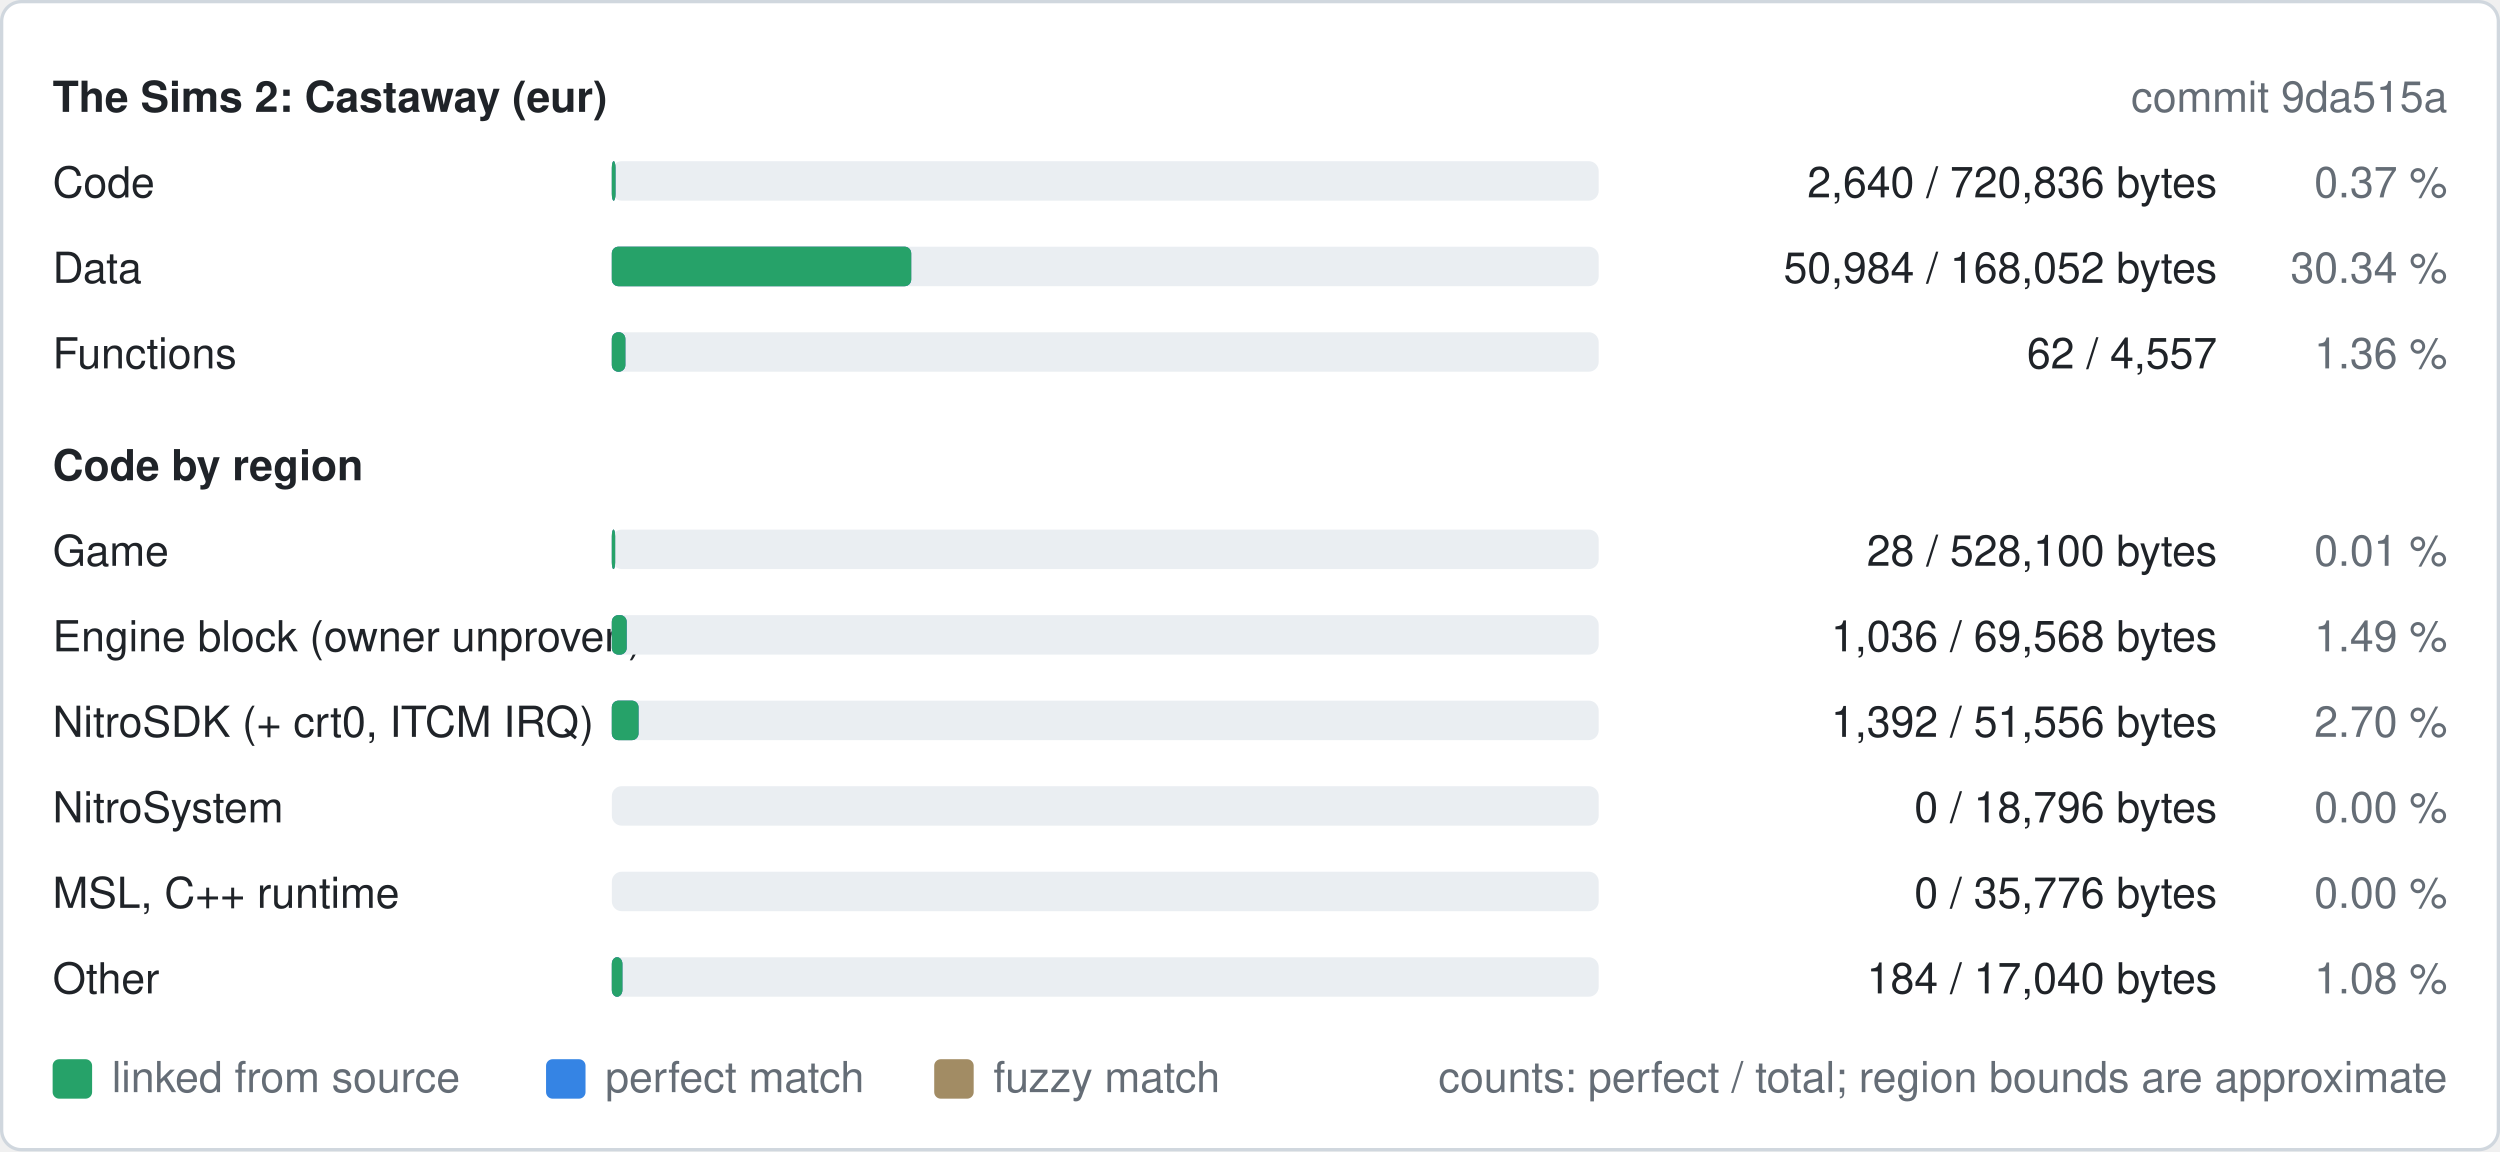
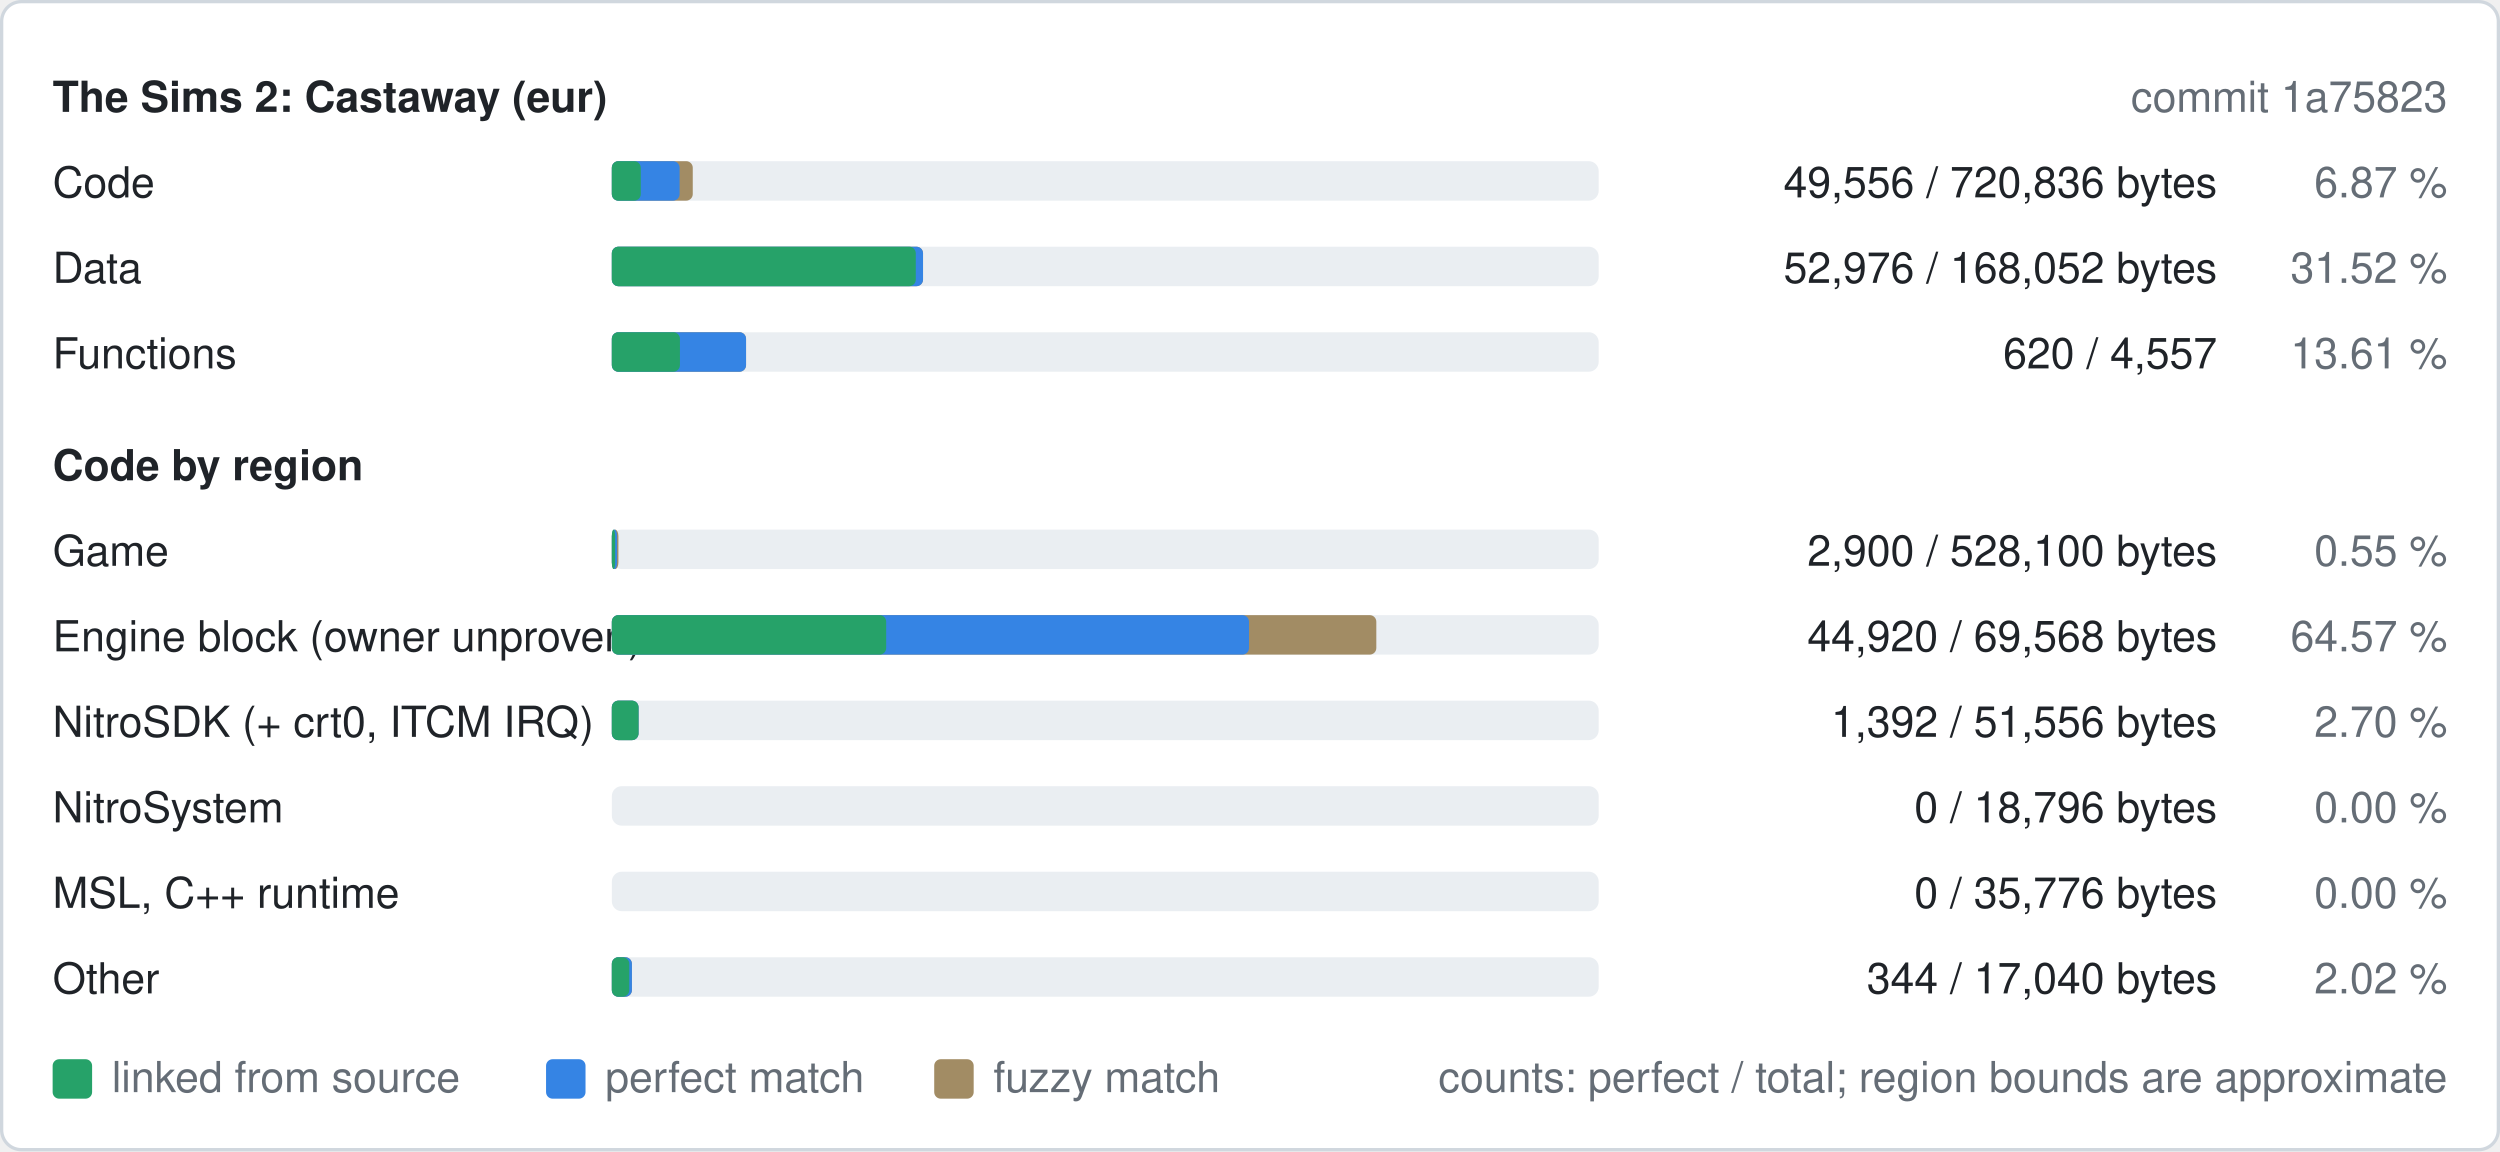
<svg xmlns="http://www.w3.org/2000/svg" width="760" height="350" viewBox="0 0 760 350" role="img" aria-label="Decompilation progress of eur">
  <style>
text{font-family:-apple-system,BlinkMacSystemFont,"Segoe UI",Helvetica,Arial,sans-serif;font-size:13px}
.b{font-weight:600}
.bg{fill:#ffffff;stroke:#d0d7de}.t{fill:#1f2328}.m{fill:#656d76}.track{fill:#eaeef2}.fuzzy{fill:#a28c64}.perfect{fill:#3584e4}.linked{fill:#26a269}
@media (prefers-color-scheme: dark){.bg{fill:#0d1117;stroke:#30363d}.t{fill:#e6edf3}.m{fill:#8d96a0}.track{fill:#21262d}.fuzzy{fill:#a28c64}.perfect{fill:#3584e4}.linked{fill:#2ec27e}}
</style>
  <rect class="bg" x="0.5" y="0.5" width="759" height="349" rx="6" />
  <text class="t b" x="16" y="34">The Sims 2: Castaway (eur)</text>
-   <text class="m" x="744" y="34" text-anchor="end">commit 9da515a</text>
+   <text class="m" x="744" y="34" text-anchor="end">commit 1a75823</text>
  <text class="t" x="16" y="60">Code</text>
  <rect class="track" x="186" y="49" width="300" height="12" rx="3" />
-   <rect class="fuzzy" x="186" y="49" width="1.1" height="12" rx="2" />
-   <rect class="perfect" x="186" y="49" width="1.1" height="12" rx="2" />
-   <rect class="linked" x="186" y="49" width="1.1" height="12" rx="2" />
-   <text class="t" x="674" y="60" text-anchor="end">2,640 / 720,836 bytes</text>
-   <text class="m" x="744" y="60" text-anchor="end">0.37 %</text>
+   <rect class="fuzzy" x="186" y="49" width="24.6" height="12" rx="2" />
+   <rect class="perfect" x="186" y="49" width="20.6" height="12" rx="2" />
+   <rect class="linked" x="186" y="49" width="8.8" height="12" rx="2" />
+   <text class="t" x="674" y="60" text-anchor="end">49,556 / 720,836 bytes</text>
+   <text class="m" x="744" y="60" text-anchor="end">6.87 %</text>
  <text class="t" x="16" y="86">Data</text>
  <rect class="track" x="186" y="75" width="300" height="12" rx="3" />
-   <rect class="fuzzy" x="186" y="75" width="91.0" height="12" rx="2" />
-   <rect class="perfect" x="186" y="75" width="91.0" height="12" rx="2" />
-   <rect class="linked" x="186" y="75" width="91.0" height="12" rx="2" />
-   <text class="t" x="674" y="86" text-anchor="end">50,984 / 168,052 bytes</text>
-   <text class="m" x="744" y="86" text-anchor="end">30.34 %</text>
+   <rect class="fuzzy" x="186" y="75" width="94.6" height="12" rx="2" />
+   <rect class="perfect" x="186" y="75" width="94.6" height="12" rx="2" />
+   <rect class="linked" x="186" y="75" width="92.4" height="12" rx="2" />
+   <text class="t" x="674" y="86" text-anchor="end">52,976 / 168,052 bytes</text>
+   <text class="m" x="744" y="86" text-anchor="end">31.52 %</text>
  <text class="t" x="16" y="112">Functions</text>
  <rect class="track" x="186" y="101" width="300" height="12" rx="3" />
-   <rect class="fuzzy" x="186" y="101" width="4.1" height="12" rx="2" />
-   <rect class="perfect" x="186" y="101" width="4.1" height="12" rx="2" />
-   <rect class="linked" x="186" y="101" width="4.1" height="12" rx="2" />
-   <text class="t" x="674" y="112" text-anchor="end">62 / 4,557</text>
-   <text class="m" x="744" y="112" text-anchor="end">1.36 %</text>
+   <rect class="fuzzy" x="186" y="101" width="40.8" height="12" rx="2" />
+   <rect class="perfect" x="186" y="101" width="40.8" height="12" rx="2" />
+   <rect class="linked" x="186" y="101" width="20.7" height="12" rx="2" />
+   <text class="t" x="674" y="112" text-anchor="end">620 / 4,557</text>
+   <text class="m" x="744" y="112" text-anchor="end">13.61 %</text>
  <text class="t b" x="16" y="146">Code by region</text>
  <text class="t" x="16" y="172">Game</text>
  <rect class="track" x="186" y="161" width="300" height="12" rx="3" />
-   <rect class="fuzzy" x="186" y="161" width="1.0" height="12" rx="2" />
-   <rect class="perfect" x="186" y="161" width="1.0" height="12" rx="2" />
+   <rect class="fuzzy" x="186" y="161" width="2.0" height="12" rx="2" />
+   <rect class="perfect" x="186" y="161" width="1.6" height="12" rx="2" />
  <rect class="linked" x="186" y="161" width="1.0" height="12" rx="2" />
-   <text class="t" x="674" y="172" text-anchor="end">28 / 528,100 bytes</text>
-   <text class="m" x="744" y="172" text-anchor="end">0.01 %</text>
+   <text class="t" x="674" y="172" text-anchor="end">2,900 / 528,100 bytes</text>
+   <text class="m" x="744" y="172" text-anchor="end">0.55 %</text>
  <text class="t" x="16" y="198">Engine block (owner unproven)</text>
  <rect class="track" x="186" y="187" width="300" height="12" rx="3" />
-   <rect class="fuzzy" x="186" y="187" width="4.5" height="12" rx="2" />
-   <rect class="perfect" x="186" y="187" width="4.5" height="12" rx="2" />
-   <rect class="linked" x="186" y="187" width="4.5" height="12" rx="2" />
-   <text class="t" x="674" y="198" text-anchor="end">1,036 / 69,568 bytes</text>
-   <text class="m" x="744" y="198" text-anchor="end">1.49 %</text>
+   <rect class="fuzzy" x="186" y="187" width="232.4" height="12" rx="2" />
+   <rect class="perfect" x="186" y="187" width="193.7" height="12" rx="2" />
+   <rect class="linked" x="186" y="187" width="83.4" height="12" rx="2" />
+   <text class="t" x="674" y="198" text-anchor="end">44,920 / 69,568 bytes</text>
+   <text class="m" x="744" y="198" text-anchor="end">64.57 %</text>
  <text class="t" x="16" y="224">NitroSDK (+ crt0, ITCM IRQ)</text>
  <rect class="track" x="186" y="213" width="300" height="12" rx="3" />
  <rect class="fuzzy" x="186" y="213" width="8.1" height="12" rx="2" />
  <rect class="perfect" x="186" y="213" width="8.1" height="12" rx="2" />
  <rect class="linked" x="186" y="213" width="8.1" height="12" rx="2" />
  <text class="t" x="674" y="224" text-anchor="end">1,392 / 51,556 bytes</text>
  <text class="m" x="744" y="224" text-anchor="end">2.70 %</text>
  <text class="t" x="16" y="250">NitroSystem</text>
  <rect class="track" x="186" y="239" width="300" height="12" rx="3" />
  <text class="t" x="674" y="250" text-anchor="end">0 / 18,796 bytes</text>
  <text class="m" x="744" y="250" text-anchor="end">0.00 %</text>
  <text class="t" x="16" y="276">MSL, C++ runtime</text>
  <rect class="track" x="186" y="265" width="300" height="12" rx="3" />
  <text class="t" x="674" y="276" text-anchor="end">0 / 35,776 bytes</text>
  <text class="m" x="744" y="276" text-anchor="end">0.00 %</text>
  <text class="t" x="16" y="302">Other</text>
  <rect class="track" x="186" y="291" width="300" height="12" rx="3" />
-   <rect class="fuzzy" x="186" y="291" width="3.2" height="12" rx="2" />
-   <rect class="perfect" x="186" y="291" width="3.2" height="12" rx="2" />
-   <rect class="linked" x="186" y="291" width="3.2" height="12" rx="2" />
-   <text class="t" x="674" y="302" text-anchor="end">184 / 17,040 bytes</text>
-   <text class="m" x="744" y="302" text-anchor="end">1.08 %</text>
+   <rect class="fuzzy" x="186" y="291" width="6.1" height="12" rx="2" />
+   <rect class="perfect" x="186" y="291" width="6.1" height="12" rx="2" />
+   <rect class="linked" x="186" y="291" width="5.3" height="12" rx="2" />
+   <text class="t" x="674" y="302" text-anchor="end">344 / 17,040 bytes</text>
+   <text class="m" x="744" y="302" text-anchor="end">2.02 %</text>
  <rect class="linked" x="16" y="322" width="12" height="12" rx="2" />
  <text class="m" x="34" y="332">linked from source</text>
  <rect class="perfect" x="166" y="322" width="12" height="12" rx="2" />
  <text class="m" x="184" y="332">perfect match</text>
  <rect class="fuzzy" x="284" y="322" width="12" height="12" rx="2" />
  <text class="m" x="302" y="332">fuzzy match</text>
  <text class="m" x="744" y="332" text-anchor="end">counts: perfect / total; region bounds are approximate</text>
</svg>
